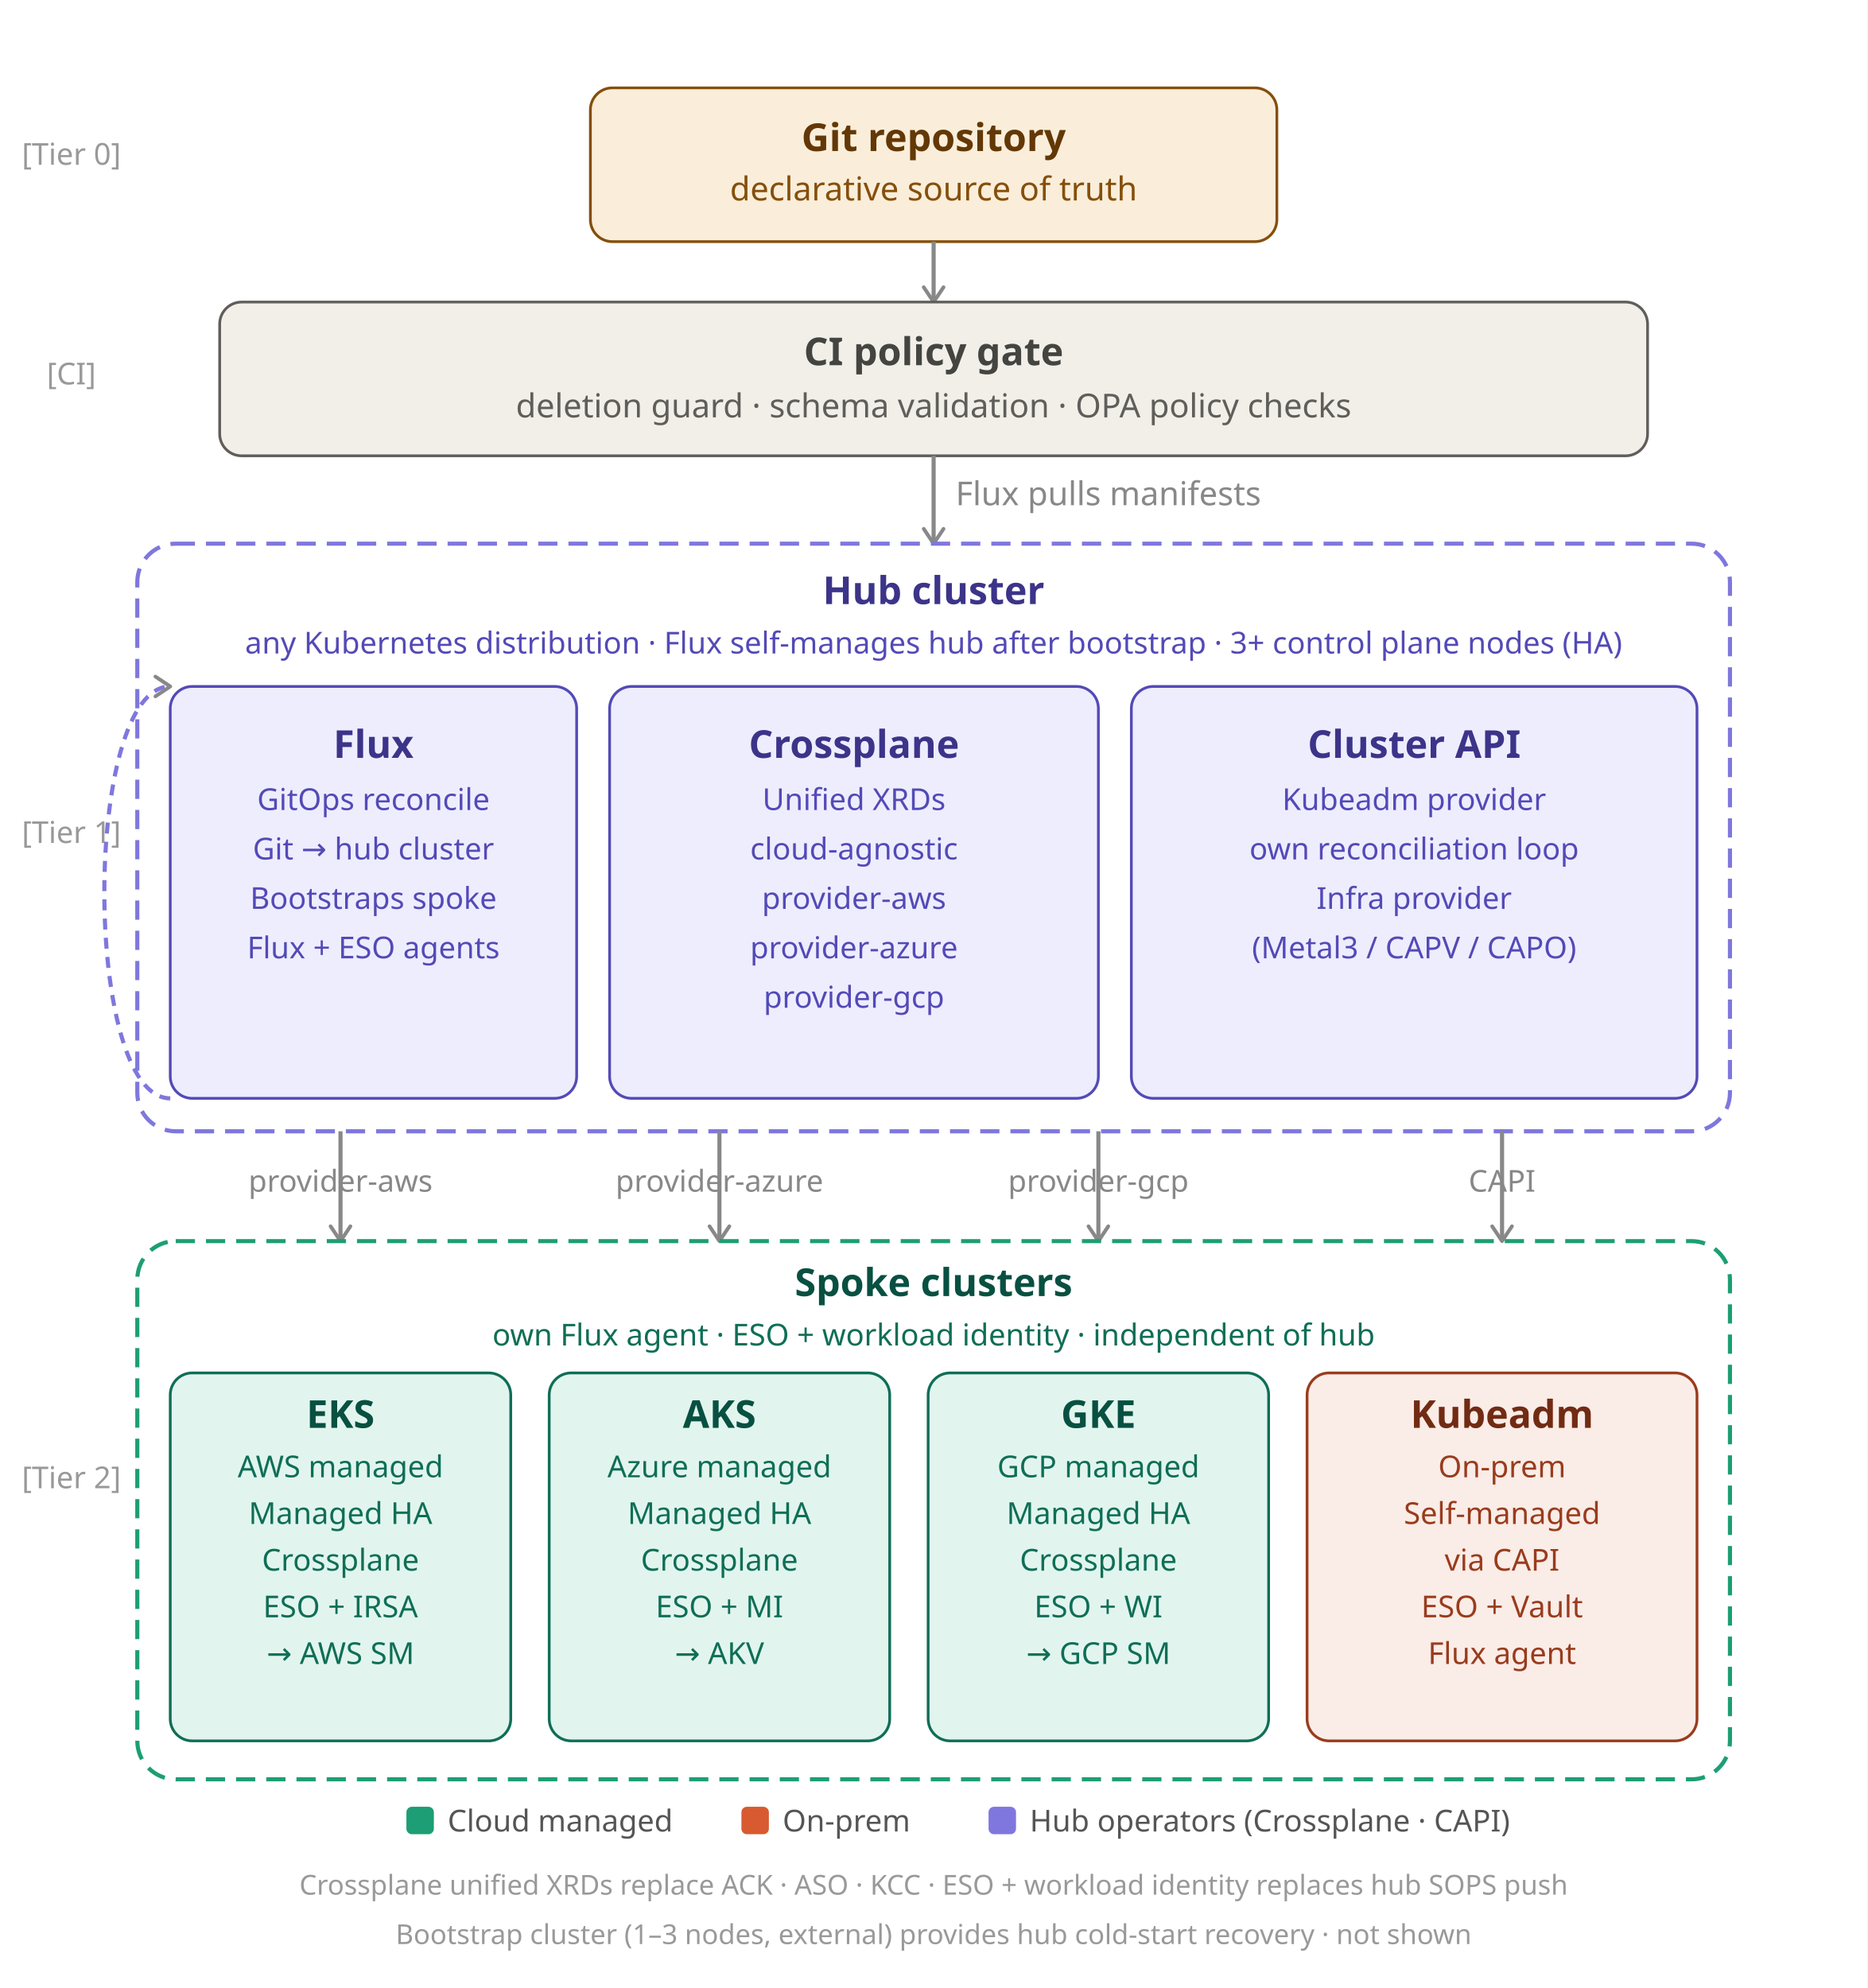
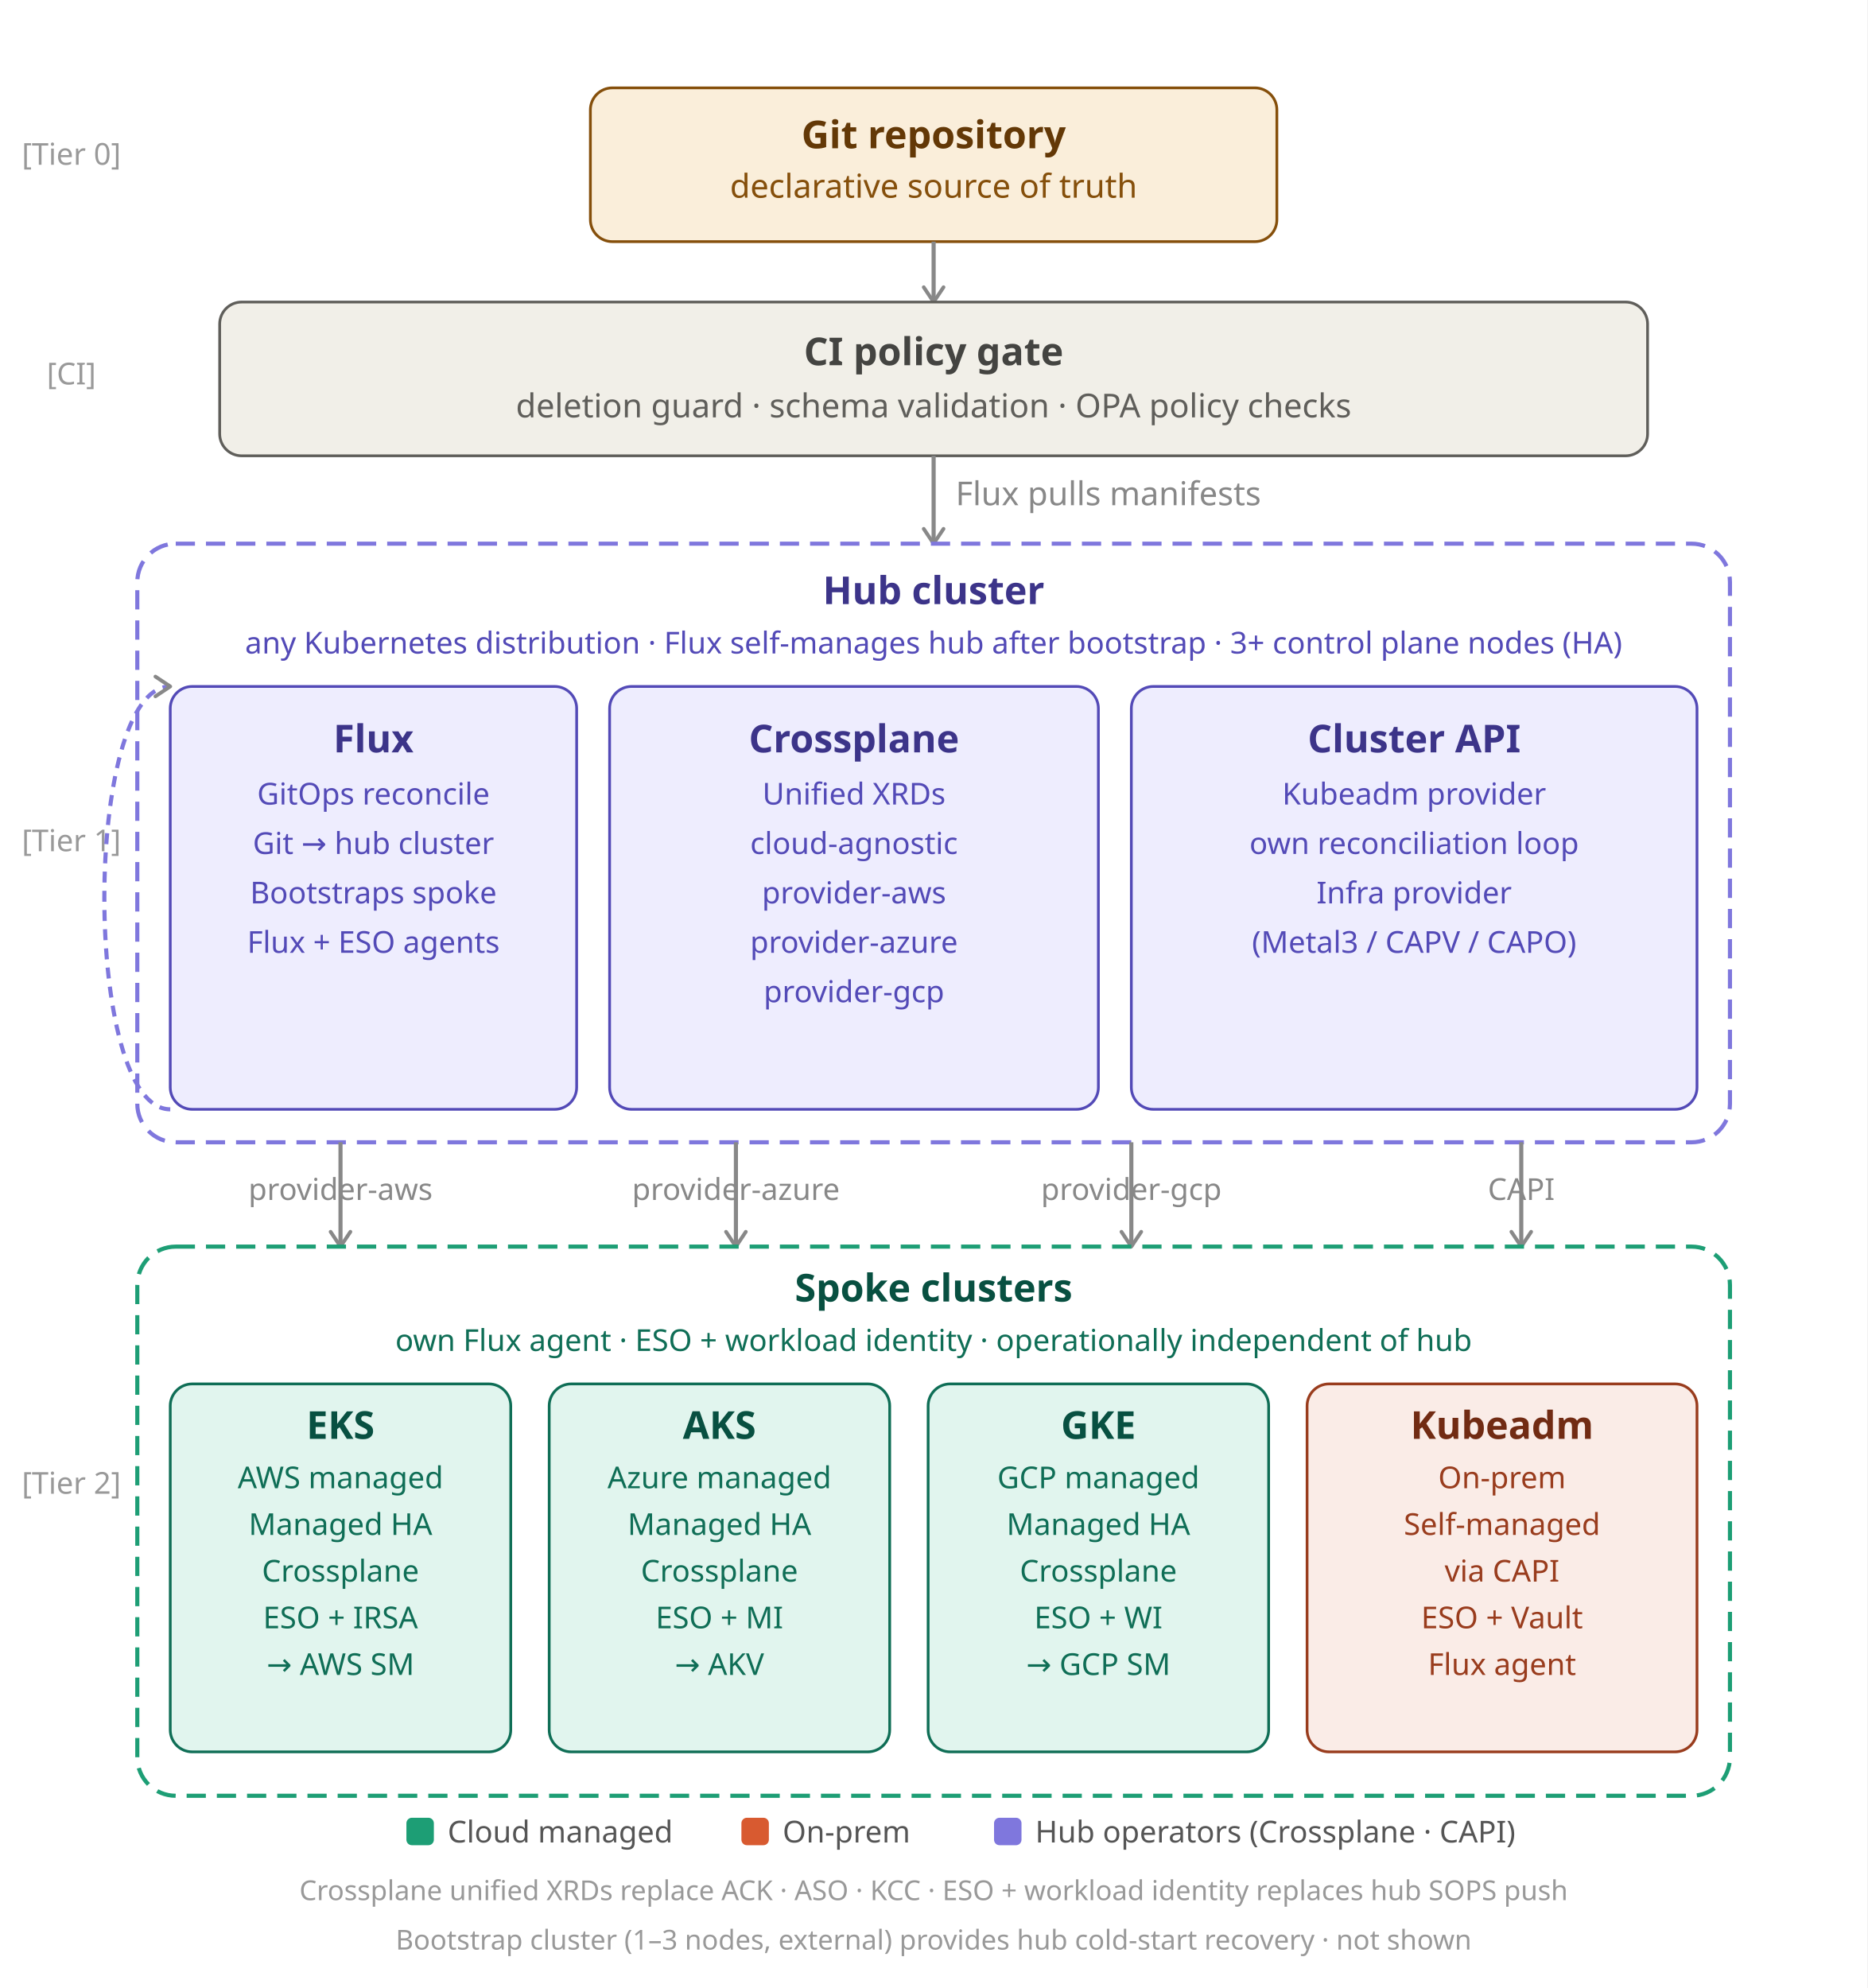
<svg xmlns="http://www.w3.org/2000/svg" width="680" height="724" viewBox="0 0 680 724">
  <defs>
    <marker id="arr" viewBox="0 0 10 10" refX="8" refY="5" markerWidth="6" markerHeight="6" orient="auto-start-reverse">
      <path d="M2 1L8 5L2 9" fill="none" stroke="#888888" stroke-width="1.5" stroke-linecap="round" stroke-linejoin="round" />
    </marker>
  </defs>
  <rect x="0" y="0" width="680" height="724" fill="#ffffff" />
  <text x="26" y="60" text-anchor="middle" font-family="sans-serif" font-size="11" fill="#999999">[Tier 0]</text>
  <text x="26" y="140" text-anchor="middle" font-family="sans-serif" font-size="11" fill="#999999">[CI]</text>
-   <text x="26" y="307" text-anchor="middle" font-family="sans-serif" font-size="11" fill="#999999">[Tier 1]</text>
-   <text x="26" y="542" text-anchor="middle" font-family="sans-serif" font-size="11" fill="#999999">[Tier 2]</text>
+   <text x="26" y="310" text-anchor="middle" font-family="sans-serif" font-size="11" fill="#999999">[Tier 1]</text>
+   <text x="26" y="544" text-anchor="middle" font-family="sans-serif" font-size="11" fill="#999999">[Tier 2]</text>
  <rect x="215" y="32" width="250" height="56" rx="8" fill="#FAEEDA" stroke="#854F0B" stroke-width="1" />
-   <text x="340" y="55" text-anchor="middle" font-family="sans-serif" font-size="14" font-weight="bold" fill="#633806">Git repository</text>
-   <text x="340" y="73" text-anchor="middle" font-family="sans-serif" font-size="12" fill="#854F0B">declarative source of truth</text>
+   <text x="340" y="54" text-anchor="middle" font-family="sans-serif" font-size="14" font-weight="bold" fill="#633806">Git repository</text>
+   <text x="340" y="72" text-anchor="middle" font-family="sans-serif" font-size="12" fill="#854F0B">declarative source of truth</text>
  <line x1="340" y1="88" x2="340" y2="110" stroke="#888888" stroke-width="1.5" marker-end="url(#arr)" />
  <rect x="80" y="110" width="520" height="56" rx="8" fill="#F1EFE8" stroke="#5F5E5A" stroke-width="1" />
  <text x="340" y="133" text-anchor="middle" font-family="sans-serif" font-size="14" font-weight="bold" fill="#444441">CI policy gate</text>
  <text x="340" y="152" text-anchor="middle" font-family="sans-serif" font-size="12" fill="#5F5E5A">deletion guard · schema validation · OPA policy checks</text>
  <line x1="340" y1="166" x2="340" y2="198" stroke="#888888" stroke-width="1.5" marker-end="url(#arr)" />
  <text x="348" y="184" font-family="sans-serif" font-size="12" fill="#888888">Flux pulls manifests</text>
-   <rect x="50" y="198" width="580" height="214" rx="14" fill="none" stroke="#7F77DD" stroke-width="1.5" stroke-dasharray="7 4" />
+   <rect x="50" y="198" width="580" height="218" rx="14" fill="none" stroke="#7F77DD" stroke-width="1.5" stroke-dasharray="7 4" />
  <text x="340" y="220" text-anchor="middle" font-family="sans-serif" font-size="14" font-weight="bold" fill="#3C3489">Hub cluster</text>
  <text x="340" y="238" text-anchor="middle" font-family="sans-serif" font-size="11" fill="#534AB7">any Kubernetes distribution · Flux self-manages hub after bootstrap · 3+ control plane nodes (HA)</text>
-   <rect x="62" y="250" width="148" height="150" rx="8" fill="#EEEDFE" stroke="#534AB7" stroke-width="1" />
-   <text x="136" y="276" text-anchor="middle" font-family="sans-serif" font-size="14" font-weight="bold" fill="#3C3489">Flux</text>
-   <text x="136" y="295" text-anchor="middle" font-family="sans-serif" font-size="11" fill="#534AB7">GitOps reconcile</text>
-   <text x="136" y="313" text-anchor="middle" font-family="sans-serif" font-size="11" fill="#534AB7">Git → hub cluster</text>
-   <text x="136" y="331" text-anchor="middle" font-family="sans-serif" font-size="11" fill="#534AB7">Bootstraps spoke</text>
-   <text x="136" y="349" text-anchor="middle" font-family="sans-serif" font-size="11" fill="#534AB7">Flux + ESO agents</text>
-   <path d="M62 400 C30 400 30 250 62 250" fill="none" stroke="#7F77DD" stroke-width="1.5" stroke-dasharray="4 3" marker-end="url(#arr)" />
-   <rect x="222" y="250" width="178" height="150" rx="8" fill="#EEEDFE" stroke="#534AB7" stroke-width="1" />
-   <text x="311" y="276" text-anchor="middle" font-family="sans-serif" font-size="14" font-weight="bold" fill="#3C3489">Crossplane</text>
-   <text x="311" y="295" text-anchor="middle" font-family="sans-serif" font-size="11" fill="#534AB7">Unified XRDs</text>
-   <text x="311" y="313" text-anchor="middle" font-family="sans-serif" font-size="11" fill="#534AB7">cloud-agnostic</text>
-   <text x="311" y="331" text-anchor="middle" font-family="sans-serif" font-size="11" fill="#534AB7">provider-aws</text>
-   <text x="311" y="349" text-anchor="middle" font-family="sans-serif" font-size="11" fill="#534AB7">provider-azure</text>
-   <text x="311" y="367" text-anchor="middle" font-family="sans-serif" font-size="11" fill="#534AB7">provider-gcp</text>
-   <rect x="412" y="250" width="206" height="150" rx="8" fill="#EEEDFE" stroke="#534AB7" stroke-width="1" />
-   <text x="515" y="276" text-anchor="middle" font-family="sans-serif" font-size="14" font-weight="bold" fill="#3C3489">Cluster API</text>
-   <text x="515" y="295" text-anchor="middle" font-family="sans-serif" font-size="11" fill="#534AB7">Kubeadm provider</text>
-   <text x="515" y="313" text-anchor="middle" font-family="sans-serif" font-size="11" fill="#534AB7">own reconciliation loop</text>
-   <text x="515" y="331" text-anchor="middle" font-family="sans-serif" font-size="11" fill="#534AB7">Infra provider</text>
-   <text x="515" y="349" text-anchor="middle" font-family="sans-serif" font-size="11" fill="#534AB7">(Metal3 / CAPV / CAPO)</text>
-   <line x1="124" y1="412" x2="124" y2="452" stroke="#888888" stroke-width="1.5" marker-end="url(#arr)" />
-   <text x="124" y="434" text-anchor="middle" font-family="sans-serif" font-size="11" fill="#888888">provider-aws</text>
-   <line x1="262" y1="412" x2="262" y2="452" stroke="#888888" stroke-width="1.5" marker-end="url(#arr)" />
-   <text x="262" y="434" text-anchor="middle" font-family="sans-serif" font-size="11" fill="#888888">provider-azure</text>
-   <line x1="400" y1="412" x2="400" y2="452" stroke="#888888" stroke-width="1.5" marker-end="url(#arr)" />
-   <text x="400" y="434" text-anchor="middle" font-family="sans-serif" font-size="11" fill="#888888">provider-gcp</text>
-   <line x1="547" y1="412" x2="547" y2="452" stroke="#888888" stroke-width="1.5" marker-end="url(#arr)" />
-   <text x="547" y="434" text-anchor="middle" font-family="sans-serif" font-size="11" fill="#888888">CAPI</text>
-   <rect x="50" y="452" width="580" height="196" rx="14" fill="none" stroke="#1D9E75" stroke-width="1.5" stroke-dasharray="7 4" />
-   <text x="340" y="472" text-anchor="middle" font-family="sans-serif" font-size="14" font-weight="bold" fill="#085041">Spoke clusters</text>
-   <text x="340" y="490" text-anchor="middle" font-family="sans-serif" font-size="11" fill="#0F6E56">own Flux agent · ESO + workload identity · independent of hub</text>
-   <rect x="62" y="500" width="124" height="134" rx="8" fill="#E1F5EE" stroke="#0F6E56" stroke-width="1" />
-   <text x="124" y="520" text-anchor="middle" font-family="sans-serif" font-size="14" font-weight="bold" fill="#085041">EKS</text>
-   <text x="124" y="538" text-anchor="middle" font-family="sans-serif" font-size="11" fill="#0F6E56">AWS managed</text>
-   <text x="124" y="555" text-anchor="middle" font-family="sans-serif" font-size="11" fill="#0F6E56">Managed HA</text>
-   <text x="124" y="572" text-anchor="middle" font-family="sans-serif" font-size="11" fill="#0F6E56">Crossplane</text>
-   <text x="124" y="589" text-anchor="middle" font-family="sans-serif" font-size="11" fill="#0F6E56">ESO + IRSA</text>
-   <text x="124" y="606" text-anchor="middle" font-family="sans-serif" font-size="11" fill="#0F6E56">→ AWS SM</text>
-   <rect x="200" y="500" width="124" height="134" rx="8" fill="#E1F5EE" stroke="#0F6E56" stroke-width="1" />
-   <text x="262" y="520" text-anchor="middle" font-family="sans-serif" font-size="14" font-weight="bold" fill="#085041">AKS</text>
-   <text x="262" y="538" text-anchor="middle" font-family="sans-serif" font-size="11" fill="#0F6E56">Azure managed</text>
-   <text x="262" y="555" text-anchor="middle" font-family="sans-serif" font-size="11" fill="#0F6E56">Managed HA</text>
-   <text x="262" y="572" text-anchor="middle" font-family="sans-serif" font-size="11" fill="#0F6E56">Crossplane</text>
-   <text x="262" y="589" text-anchor="middle" font-family="sans-serif" font-size="11" fill="#0F6E56">ESO + MI</text>
-   <text x="262" y="606" text-anchor="middle" font-family="sans-serif" font-size="11" fill="#0F6E56">→ AKV</text>
-   <rect x="338" y="500" width="124" height="134" rx="8" fill="#E1F5EE" stroke="#0F6E56" stroke-width="1" />
-   <text x="400" y="520" text-anchor="middle" font-family="sans-serif" font-size="14" font-weight="bold" fill="#085041">GKE</text>
-   <text x="400" y="538" text-anchor="middle" font-family="sans-serif" font-size="11" fill="#0F6E56">GCP managed</text>
-   <text x="400" y="555" text-anchor="middle" font-family="sans-serif" font-size="11" fill="#0F6E56">Managed HA</text>
-   <text x="400" y="572" text-anchor="middle" font-family="sans-serif" font-size="11" fill="#0F6E56">Crossplane</text>
-   <text x="400" y="589" text-anchor="middle" font-family="sans-serif" font-size="11" fill="#0F6E56">ESO + WI</text>
-   <text x="400" y="606" text-anchor="middle" font-family="sans-serif" font-size="11" fill="#0F6E56">→ GCP SM</text>
-   <rect x="476" y="500" width="142" height="134" rx="8" fill="#FAECE7" stroke="#993C1D" stroke-width="1" />
-   <text x="547" y="520" text-anchor="middle" font-family="sans-serif" font-size="14" font-weight="bold" fill="#712B13">Kubeadm</text>
-   <text x="547" y="538" text-anchor="middle" font-family="sans-serif" font-size="11" fill="#993C1D">On-prem</text>
-   <text x="547" y="555" text-anchor="middle" font-family="sans-serif" font-size="11" fill="#993C1D">Self-managed</text>
-   <text x="547" y="572" text-anchor="middle" font-family="sans-serif" font-size="11" fill="#993C1D">via CAPI</text>
-   <text x="547" y="589" text-anchor="middle" font-family="sans-serif" font-size="11" fill="#993C1D">ESO + Vault</text>
-   <text x="547" y="606" text-anchor="middle" font-family="sans-serif" font-size="11" fill="#993C1D">Flux agent</text>
-   <rect x="148" y="658" width="10" height="10" rx="2" fill="#1D9E75" />
-   <text x="163" y="667" font-family="sans-serif" font-size="11" fill="#555555">Cloud managed</text>
-   <rect x="270" y="658" width="10" height="10" rx="2" fill="#D85A30" />
-   <text x="285" y="667" font-family="sans-serif" font-size="11" fill="#555555">On-prem</text>
-   <rect x="360" y="658" width="10" height="10" rx="2" fill="#7F77DD" />
-   <text x="375" y="667" font-family="sans-serif" font-size="11" fill="#555555">Hub operators (Crossplane · CAPI)</text>
-   <text x="340" y="690" text-anchor="middle" font-family="sans-serif" font-size="10" fill="#999999">Crossplane unified XRDs replace ACK · ASO · KCC · ESO + workload identity replaces hub SOPS push</text>
-   <text x="340" y="708" text-anchor="middle" font-family="sans-serif" font-size="10" fill="#999999">Bootstrap cluster (1–3 nodes, external) provides hub cold-start recovery · not shown</text>
+   <rect x="62" y="250" width="148" height="154" rx="8" fill="#EEEDFE" stroke="#534AB7" stroke-width="1" />
+   <text x="136" y="274" text-anchor="middle" font-family="sans-serif" font-size="14" font-weight="bold" fill="#3C3489">Flux</text>
+   <text x="136" y="293" text-anchor="middle" font-family="sans-serif" font-size="11" fill="#534AB7">GitOps reconcile</text>
+   <text x="136" y="311" text-anchor="middle" font-family="sans-serif" font-size="11" fill="#534AB7">Git → hub cluster</text>
+   <text x="136" y="329" text-anchor="middle" font-family="sans-serif" font-size="11" fill="#534AB7">Bootstraps spoke</text>
+   <text x="136" y="347" text-anchor="middle" font-family="sans-serif" font-size="11" fill="#534AB7">Flux + ESO agents</text>
+   <path d="M62 404 C30 404 30 250 62 250" fill="none" stroke="#7F77DD" stroke-width="1.5" stroke-dasharray="4 3" marker-end="url(#arr)" />
+   <rect x="222" y="250" width="178" height="154" rx="8" fill="#EEEDFE" stroke="#534AB7" stroke-width="1" />
+   <text x="311" y="274" text-anchor="middle" font-family="sans-serif" font-size="14" font-weight="bold" fill="#3C3489">Crossplane</text>
+   <text x="311" y="293" text-anchor="middle" font-family="sans-serif" font-size="11" fill="#534AB7">Unified XRDs</text>
+   <text x="311" y="311" text-anchor="middle" font-family="sans-serif" font-size="11" fill="#534AB7">cloud-agnostic</text>
+   <text x="311" y="329" text-anchor="middle" font-family="sans-serif" font-size="11" fill="#534AB7">provider-aws</text>
+   <text x="311" y="347" text-anchor="middle" font-family="sans-serif" font-size="11" fill="#534AB7">provider-azure</text>
+   <text x="311" y="365" text-anchor="middle" font-family="sans-serif" font-size="11" fill="#534AB7">provider-gcp</text>
+   <rect x="412" y="250" width="206" height="154" rx="8" fill="#EEEDFE" stroke="#534AB7" stroke-width="1" />
+   <text x="515" y="274" text-anchor="middle" font-family="sans-serif" font-size="14" font-weight="bold" fill="#3C3489">Cluster API</text>
+   <text x="515" y="293" text-anchor="middle" font-family="sans-serif" font-size="11" fill="#534AB7">Kubeadm provider</text>
+   <text x="515" y="311" text-anchor="middle" font-family="sans-serif" font-size="11" fill="#534AB7">own reconciliation loop</text>
+   <text x="515" y="329" text-anchor="middle" font-family="sans-serif" font-size="11" fill="#534AB7">Infra provider</text>
+   <text x="515" y="347" text-anchor="middle" font-family="sans-serif" font-size="11" fill="#534AB7">(Metal3 / CAPV / CAPO)</text>
+   <line x1="124" y1="416" x2="124" y2="454" stroke="#888888" stroke-width="1.5" marker-end="url(#arr)" />
+   <text x="124" y="437" text-anchor="middle" font-family="sans-serif" font-size="11" fill="#888888">provider-aws</text>
+   <line x1="268" y1="416" x2="268" y2="454" stroke="#888888" stroke-width="1.5" marker-end="url(#arr)" />
+   <text x="268" y="437" text-anchor="middle" font-family="sans-serif" font-size="11" fill="#888888">provider-azure</text>
+   <line x1="412" y1="416" x2="412" y2="454" stroke="#888888" stroke-width="1.5" marker-end="url(#arr)" />
+   <text x="412" y="437" text-anchor="middle" font-family="sans-serif" font-size="11" fill="#888888">provider-gcp</text>
+   <line x1="554" y1="416" x2="554" y2="454" stroke="#888888" stroke-width="1.5" marker-end="url(#arr)" />
+   <text x="554" y="437" text-anchor="middle" font-family="sans-serif" font-size="11" fill="#888888">CAPI</text>
+   <rect x="50" y="454" width="580" height="200" rx="14" fill="none" stroke="#1D9E75" stroke-width="1.5" stroke-dasharray="7 4" />
+   <text x="340" y="474" text-anchor="middle" font-family="sans-serif" font-size="14" font-weight="bold" fill="#085041">Spoke clusters</text>
+   <text x="340" y="492" text-anchor="middle" font-family="sans-serif" font-size="11" fill="#0F6E56">own Flux agent · ESO + workload identity · operationally independent of hub</text>
+   <rect x="62" y="504" width="124" height="134" rx="8" fill="#E1F5EE" stroke="#0F6E56" stroke-width="1" />
+   <text x="124" y="524" text-anchor="middle" font-family="sans-serif" font-size="14" font-weight="bold" fill="#085041">EKS</text>
+   <text x="124" y="542" text-anchor="middle" font-family="sans-serif" font-size="11" fill="#0F6E56">AWS managed</text>
+   <text x="124" y="559" text-anchor="middle" font-family="sans-serif" font-size="11" fill="#0F6E56">Managed HA</text>
+   <text x="124" y="576" text-anchor="middle" font-family="sans-serif" font-size="11" fill="#0F6E56">Crossplane</text>
+   <text x="124" y="593" text-anchor="middle" font-family="sans-serif" font-size="11" fill="#0F6E56">ESO + IRSA</text>
+   <text x="124" y="610" text-anchor="middle" font-family="sans-serif" font-size="11" fill="#0F6E56">→ AWS SM</text>
+   <rect x="200" y="504" width="124" height="134" rx="8" fill="#E1F5EE" stroke="#0F6E56" stroke-width="1" />
+   <text x="262" y="524" text-anchor="middle" font-family="sans-serif" font-size="14" font-weight="bold" fill="#085041">AKS</text>
+   <text x="262" y="542" text-anchor="middle" font-family="sans-serif" font-size="11" fill="#0F6E56">Azure managed</text>
+   <text x="262" y="559" text-anchor="middle" font-family="sans-serif" font-size="11" fill="#0F6E56">Managed HA</text>
+   <text x="262" y="576" text-anchor="middle" font-family="sans-serif" font-size="11" fill="#0F6E56">Crossplane</text>
+   <text x="262" y="593" text-anchor="middle" font-family="sans-serif" font-size="11" fill="#0F6E56">ESO + MI</text>
+   <text x="262" y="610" text-anchor="middle" font-family="sans-serif" font-size="11" fill="#0F6E56">→ AKV</text>
+   <rect x="338" y="504" width="124" height="134" rx="8" fill="#E1F5EE" stroke="#0F6E56" stroke-width="1" />
+   <text x="400" y="524" text-anchor="middle" font-family="sans-serif" font-size="14" font-weight="bold" fill="#085041">GKE</text>
+   <text x="400" y="542" text-anchor="middle" font-family="sans-serif" font-size="11" fill="#0F6E56">GCP managed</text>
+   <text x="400" y="559" text-anchor="middle" font-family="sans-serif" font-size="11" fill="#0F6E56">Managed HA</text>
+   <text x="400" y="576" text-anchor="middle" font-family="sans-serif" font-size="11" fill="#0F6E56">Crossplane</text>
+   <text x="400" y="593" text-anchor="middle" font-family="sans-serif" font-size="11" fill="#0F6E56">ESO + WI</text>
+   <text x="400" y="610" text-anchor="middle" font-family="sans-serif" font-size="11" fill="#0F6E56">→ GCP SM</text>
+   <rect x="476" y="504" width="142" height="134" rx="8" fill="#FAECE7" stroke="#993C1D" stroke-width="1" />
+   <text x="547" y="524" text-anchor="middle" font-family="sans-serif" font-size="14" font-weight="bold" fill="#712B13">Kubeadm</text>
+   <text x="547" y="542" text-anchor="middle" font-family="sans-serif" font-size="11" fill="#993C1D">On-prem</text>
+   <text x="547" y="559" text-anchor="middle" font-family="sans-serif" font-size="11" fill="#993C1D">Self-managed</text>
+   <text x="547" y="576" text-anchor="middle" font-family="sans-serif" font-size="11" fill="#993C1D">via CAPI</text>
+   <text x="547" y="593" text-anchor="middle" font-family="sans-serif" font-size="11" fill="#993C1D">ESO + Vault</text>
+   <text x="547" y="610" text-anchor="middle" font-family="sans-serif" font-size="11" fill="#993C1D">Flux agent</text>
+   <rect x="148" y="662" width="10" height="10" rx="2" fill="#1D9E75" />
+   <text x="163" y="671" font-family="sans-serif" font-size="11" fill="#555555">Cloud managed</text>
+   <rect x="270" y="662" width="10" height="10" rx="2" fill="#D85A30" />
+   <text x="285" y="671" font-family="sans-serif" font-size="11" fill="#555555">On-prem</text>
+   <rect x="362" y="662" width="10" height="10" rx="2" fill="#7F77DD" />
+   <text x="377" y="671" font-family="sans-serif" font-size="11" fill="#555555">Hub operators (Crossplane · CAPI)</text>
+   <text x="340" y="692" text-anchor="middle" font-family="sans-serif" font-size="10" fill="#999999">Crossplane unified XRDs replace ACK · ASO · KCC · ESO + workload identity replaces hub SOPS push</text>
+   <text x="340" y="710" text-anchor="middle" font-family="sans-serif" font-size="10" fill="#999999">Bootstrap cluster (1–3 nodes, external) provides hub cold-start recovery · not shown</text>
</svg>
